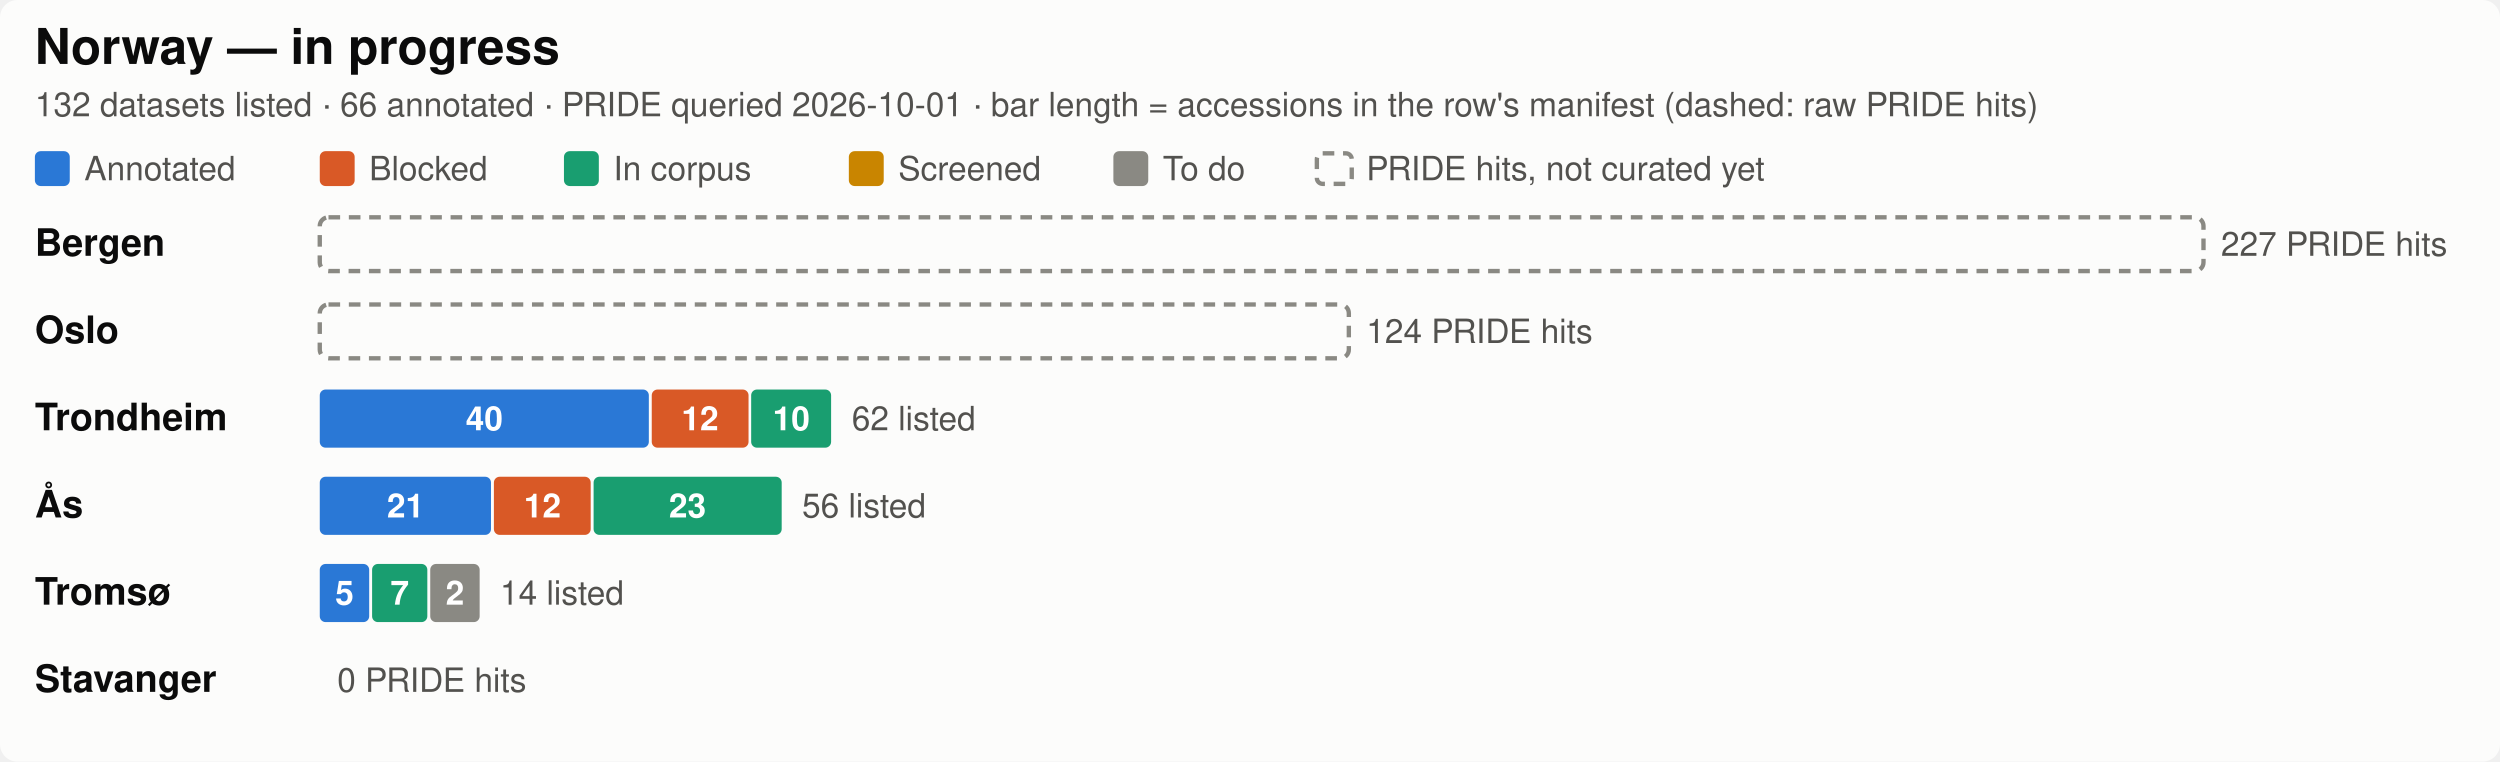
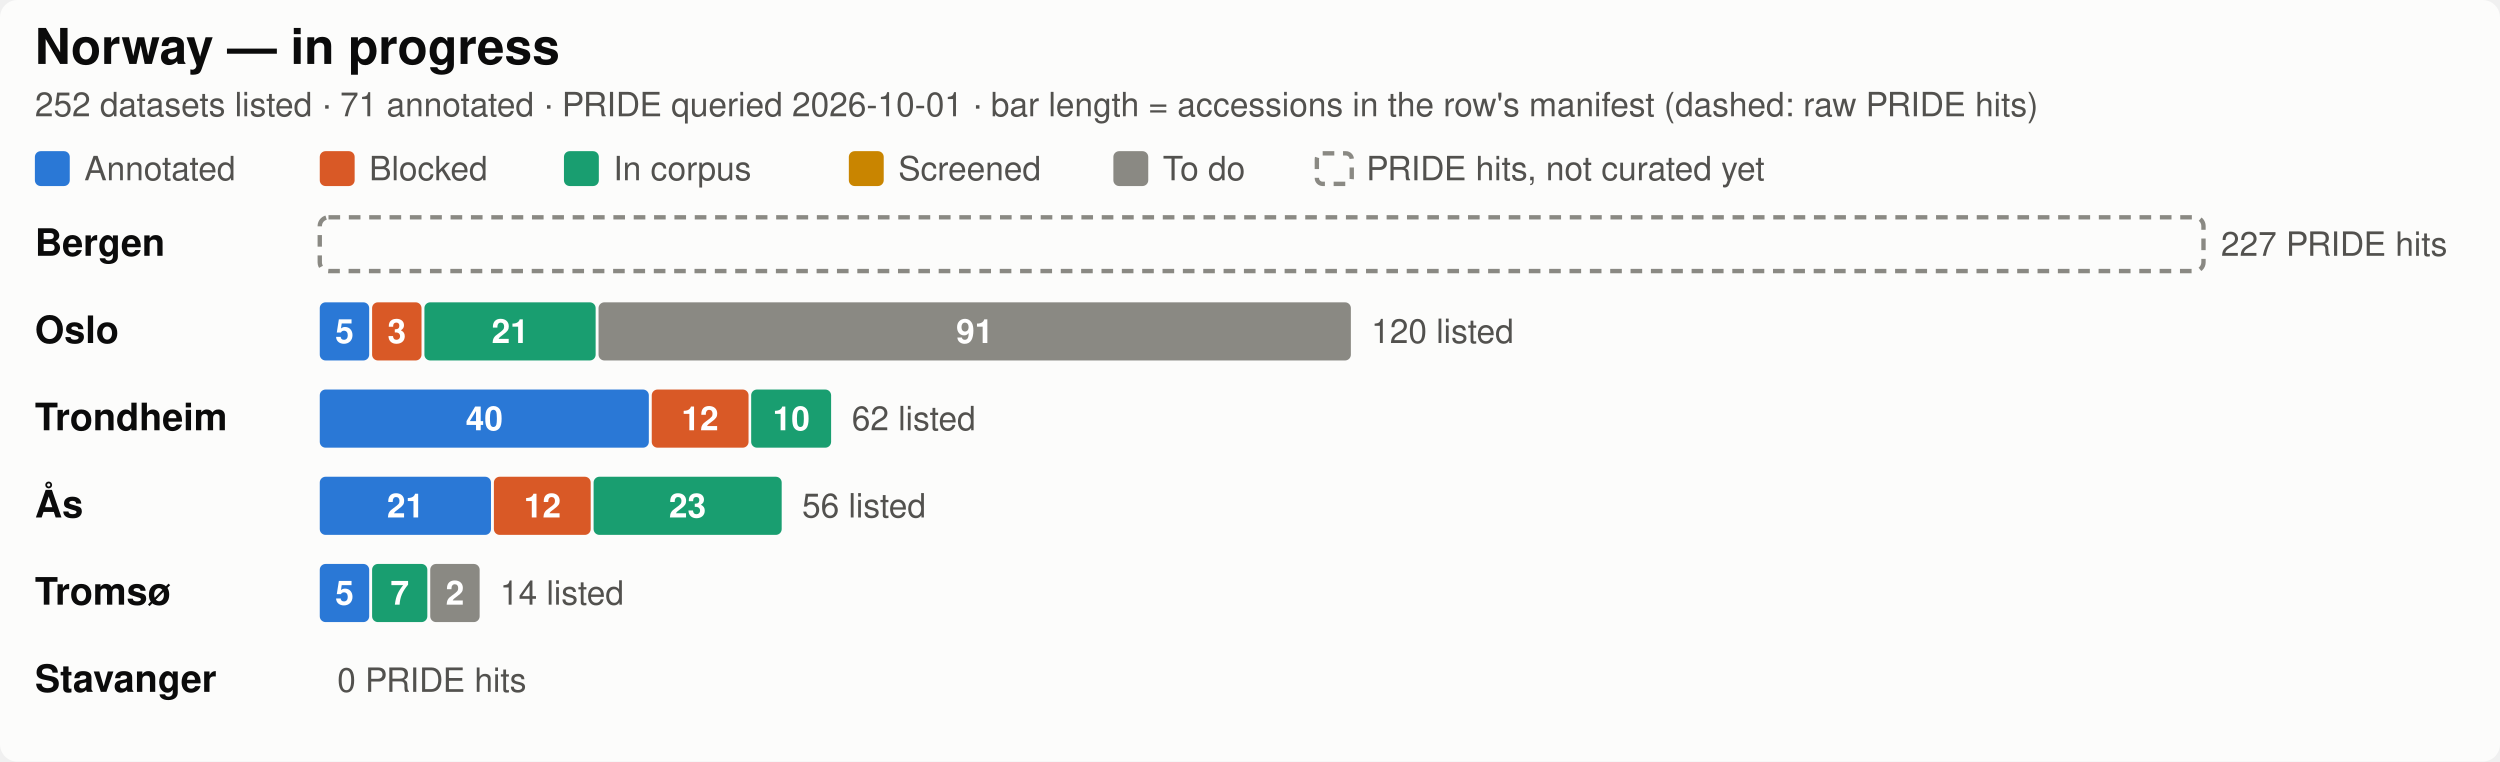
<svg xmlns="http://www.w3.org/2000/svg" width="860" height="262" viewBox="0 0 860 262" role="img" aria-label="Norway SDRF progress by city">
  <style>
  .bg { fill: #fcfcfb; }
  .title { fill: #0b0b0b; font-size: 17px; font-weight: 600; }
  .city { fill: #0b0b0b; font-size: 13px; font-weight: 600; }
  .sub, .legend, .total { fill: #52514e; font-size: 11.5px; }
  .seg { font-size: 11.5px; font-weight: 600; fill: #ffffff; font-variant-numeric: tabular-nums; }
  .uncurated { fill: none; stroke: #8a8983; stroke-width: 1.5; stroke-dasharray: 4 3; }
  text { font-family: -apple-system, "Segoe UI", Helvetica, Arial, sans-serif; }
  .c-annotated { fill: #2a78d6; }
  .c-blocked { fill: #d95926; }
  .c-in_corpus { fill: #199e70; }
  .c-screened { fill: #c98500; }
  .c-todo { fill: #8a8983; }

  @media (prefers-color-scheme: dark) {
    .bg { fill: #1a1a19; }
    .title, .city { fill: #ffffff; }
    .sub, .legend, .total { fill: #c3c2b7; }
    .uncurated { stroke: #8f8e86; }
    .c-annotated { fill: #3987e5; }
    .c-blocked { fill: #d95926; }
    .c-in_corpus { fill: #199e70; }
    .c-screened { fill: #c98500; }
    .c-todo { fill: #6b6a65; }
  }
</style>
  <rect class="bg" width="860" height="262" rx="6" />
  <text class="title" x="12" y="22">Norway — in progress</text>
-   <text class="sub" x="12" y="40">132 datasets listed · 66 annotated · PRIDE queried 2026-10-01 · bar length = accessions in the row's manifest (dashed: raw PRIDE hits)</text>
+   <text class="sub" x="12" y="40">252 datasets listed · 71 annotated · PRIDE queried 2026-10-01 · bar length = accessions in the row's manifest (dashed: raw PRIDE hits)</text>
  <rect class="c-annotated" fill="#2a78d6" x="12" y="52" width="12" height="12" rx="2" />
  <text class="legend" x="29" y="62">Annotated</text>
  <rect class="c-blocked" fill="#d95926" x="110" y="52" width="12" height="12" rx="2" />
  <text class="legend" x="127" y="62">Blocked</text>
  <rect class="c-in_corpus" fill="#199e70" x="194" y="52" width="12" height="12" rx="2" />
  <text class="legend" x="211" y="62">In corpus</text>
  <rect class="c-screened" fill="#c98500" x="292" y="52" width="12" height="12" rx="2" />
  <text class="legend" x="309" y="62">Screened</text>
  <rect class="c-todo" fill="#8a8983" x="383" y="52" width="12" height="12" rx="2" />
  <text class="legend" x="400" y="62">To do</text>
  <rect class="uncurated" fill="none" stroke="#8a8983" x="453" y="52.75" width="12" height="10.5" rx="2" />
  <text class="legend" x="470" y="62">PRIDE hits, not curated yet</text>
  <text class="city" x="12" y="88.0">Bergen</text>
  <rect class="uncurated" fill="none" stroke="#8a8983" x="110" y="74.75" width="648.0" height="18.5" rx="3" />
  <text class="total" x="764.0" y="88.0">227 PRIDE hits</text>
  <text class="city" x="12" y="118.0">Oslo</text>
-   <rect class="uncurated" fill="none" stroke="#8a8983" x="110" y="104.75" width="354.0" height="18.5" rx="3" />
-   <text class="total" x="470.0" y="118.0">124 PRIDE hits</text>
+   <rect class="c-annotated" fill="#2a78d6" x="110.0" y="104" width="17.0" height="20" rx="2" />
+   <text class="seg" x="118.5" y="118.0" text-anchor="middle">5</text>
+   <rect class="c-blocked" fill="#d95926" x="128.0" y="104" width="17.0" height="20" rx="2" />
+   <text class="seg" x="136.5" y="118.0" text-anchor="middle">3</text>
+   <rect class="c-in_corpus" fill="#199e70" x="146.0" y="104" width="58.9" height="20" rx="2" />
+   <text class="seg" x="175.5" y="118.0" text-anchor="middle">21</text>
+   <rect class="c-todo" fill="#8a8983" x="205.9" y="104" width="258.8" height="20" rx="2" />
+   <text class="seg" x="335.3" y="118.0" text-anchor="middle">91</text>
+   <text class="total" x="471.7" y="118.0">120 listed</text>
  <text class="city" x="12" y="148.0">Trondheim</text>
  <rect class="c-annotated" fill="#2a78d6" x="110.0" y="134" width="113.2" height="20" rx="2" />
  <text class="seg" x="166.6" y="148.0" text-anchor="middle">40</text>
  <rect class="c-blocked" fill="#d95926" x="224.2" y="134" width="33.3" height="20" rx="2" />
  <text class="seg" x="240.8" y="148.0" text-anchor="middle">12</text>
  <rect class="c-in_corpus" fill="#199e70" x="258.4" y="134" width="27.5" height="20" rx="2" />
  <text class="seg" x="272.2" y="148.0" text-anchor="middle">10</text>
  <text class="total" x="293.0" y="148.0">62 listed</text>
  <text class="city" x="12" y="178.0">Ås</text>
  <rect class="c-annotated" fill="#2a78d6" x="110.0" y="164" width="58.9" height="20" rx="2" />
  <text class="seg" x="139.5" y="178.0" text-anchor="middle">21</text>
  <rect class="c-blocked" fill="#d95926" x="169.9" y="164" width="33.3" height="20" rx="2" />
  <text class="seg" x="186.6" y="178.0" text-anchor="middle">12</text>
  <rect class="c-in_corpus" fill="#199e70" x="204.2" y="164" width="64.7" height="20" rx="2" />
  <text class="seg" x="236.5" y="178.0" text-anchor="middle">23</text>
  <text class="total" x="275.9" y="178.0">56 listed</text>
  <text class="city" x="12" y="208.0">Tromsø</text>
  <rect class="c-annotated" fill="#2a78d6" x="110.0" y="194" width="17.0" height="20" rx="2" />
  <text class="seg" x="118.5" y="208.0" text-anchor="middle">5</text>
  <rect class="c-in_corpus" fill="#199e70" x="128.0" y="194" width="19.0" height="20" rx="2" />
  <text class="seg" x="137.5" y="208.0" text-anchor="middle">7</text>
  <rect class="c-todo" fill="#8a8983" x="148.0" y="194" width="17.0" height="20" rx="2" />
  <text class="seg" x="156.5" y="208.0" text-anchor="middle">2</text>
  <text class="total" x="172.0" y="208.0">14 listed</text>
  <text class="city" x="12" y="238.0">Stavanger</text>
  <text class="total" x="116.0" y="238.0">0 PRIDE hits</text>
</svg>
